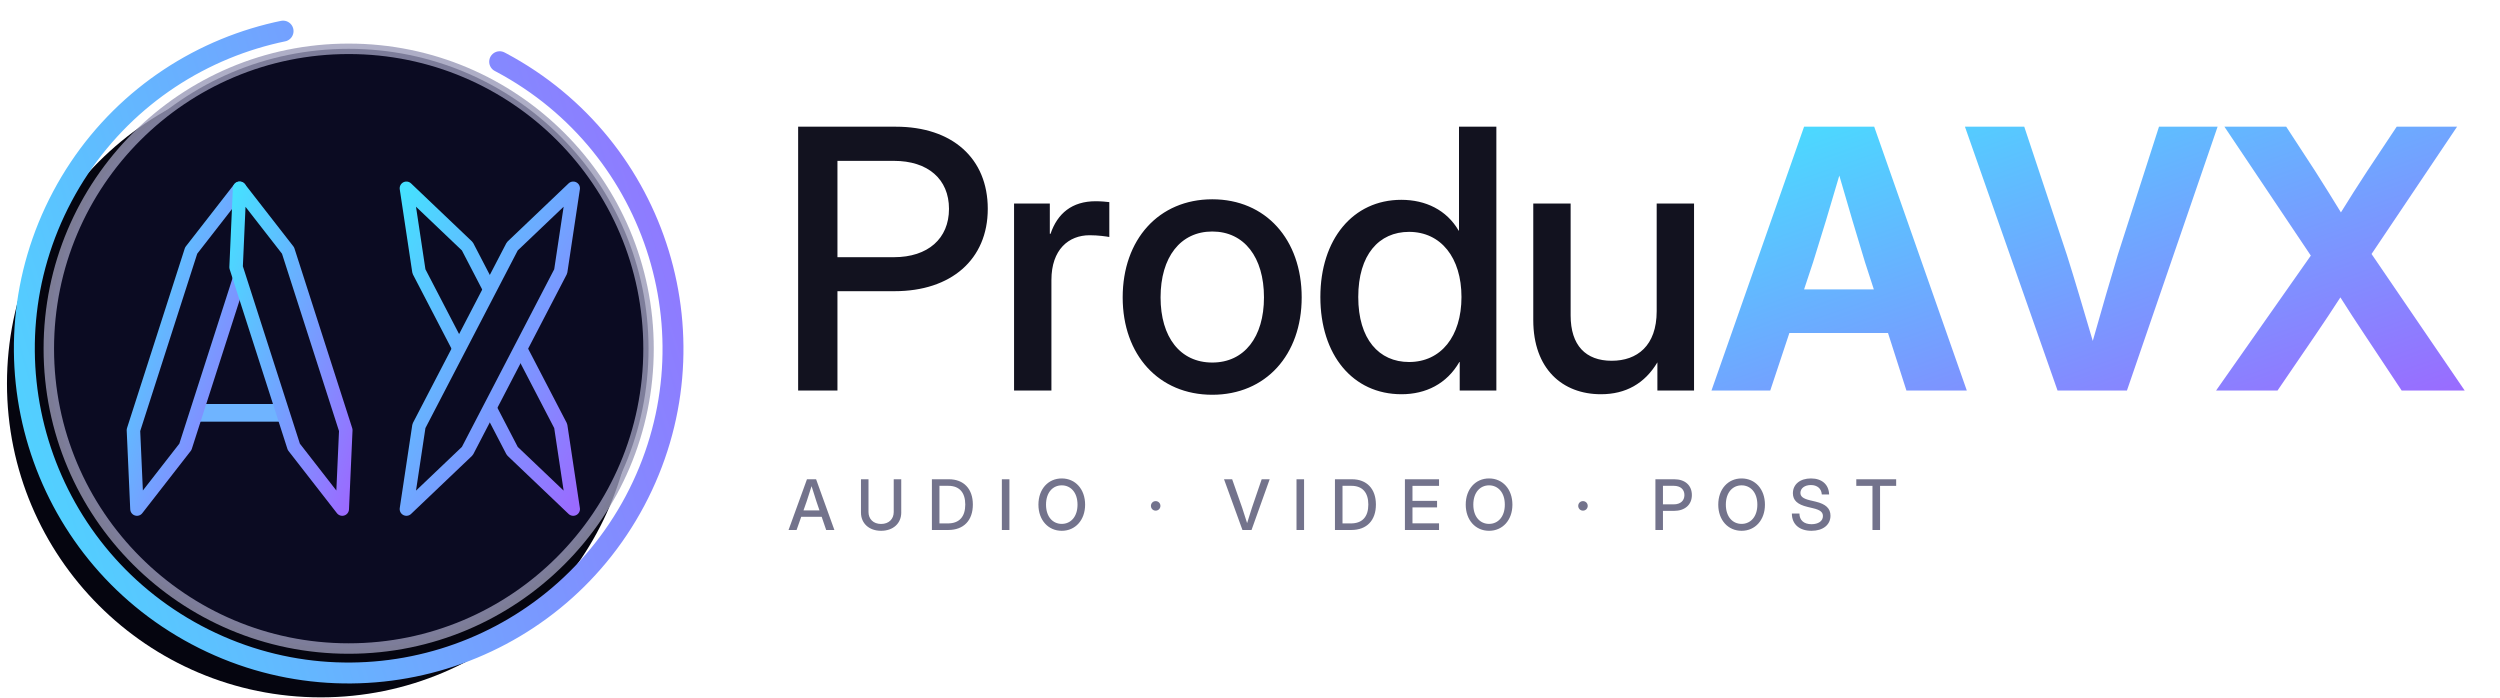
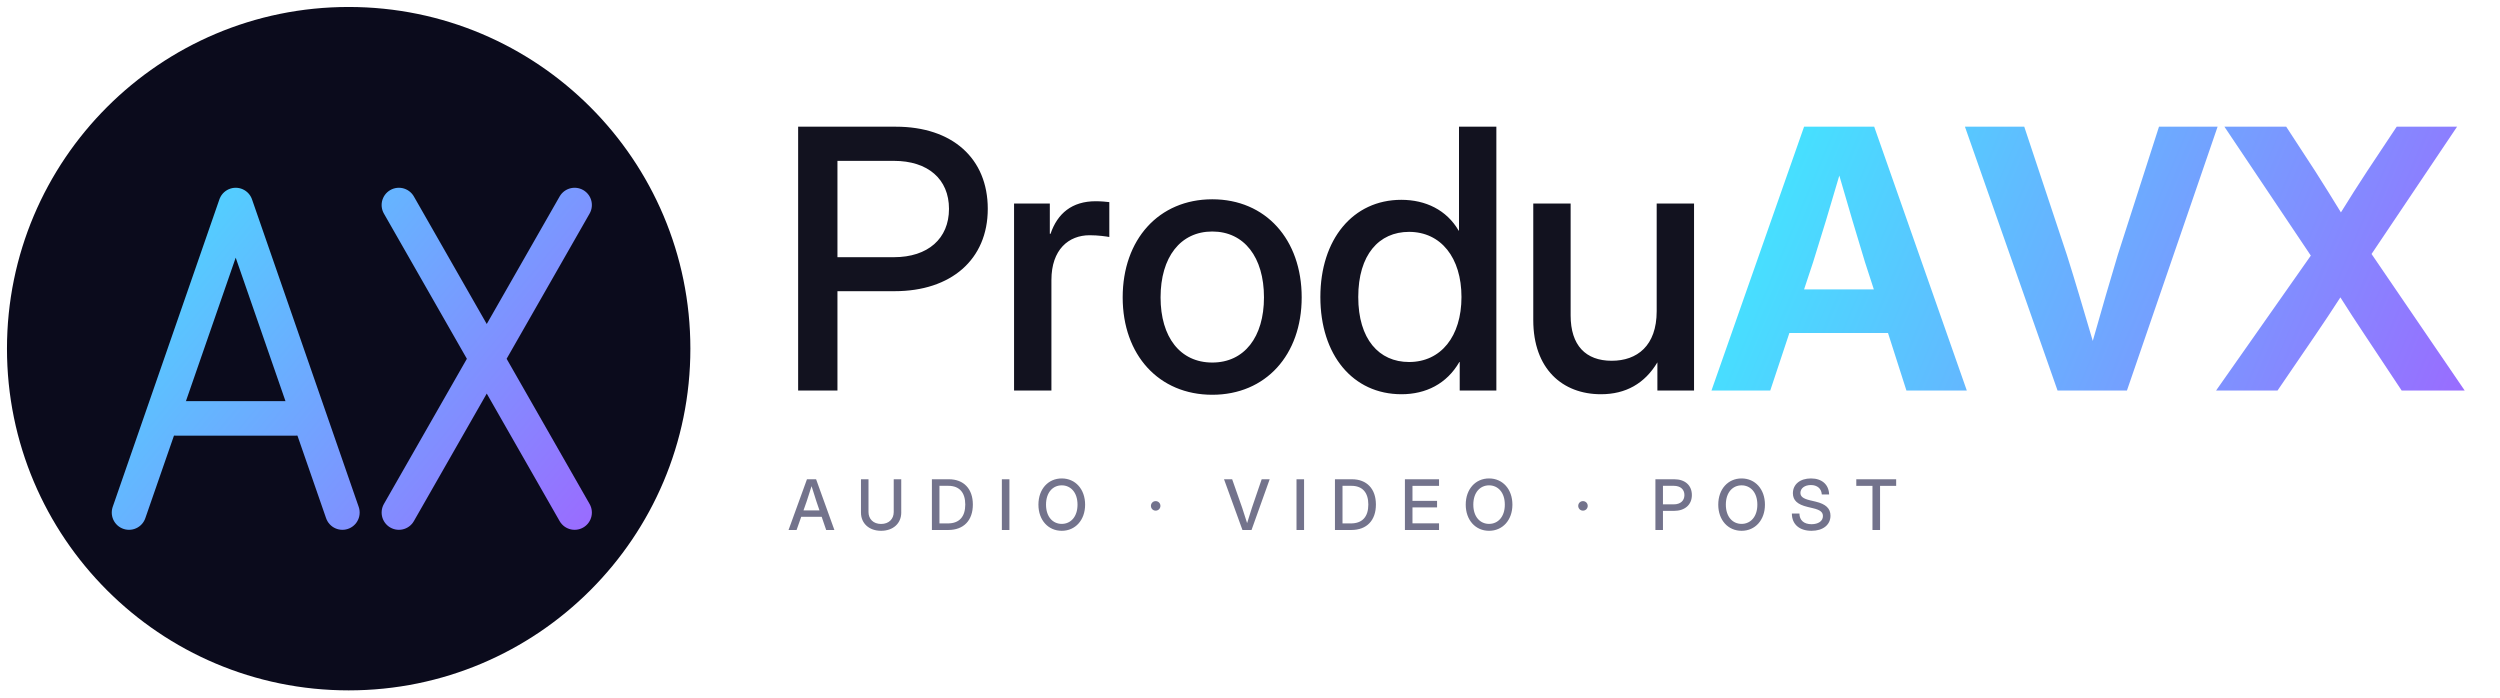
<svg xmlns="http://www.w3.org/2000/svg" viewBox="0 0 717 200" role="img" aria-label="ProduAVX">
  <defs>
-     <linearGradient id="gll" x1="0" y1="0" x2="1" y2="1">
+     <linearGradient id="gl" gradientUnits="userSpaceOnUse" x1="30" y1="40" x2="175" y2="160">
+       <stop offset="0" stop-color="#46e0ff" />
+       <stop offset="1" stop-color="#9a6bff" />
+     </linearGradient>
+     <linearGradient id="tl" gradientUnits="userSpaceOnUse" x1="516" y1="40" x2="706" y2="120">
      <stop offset="0" stop-color="#46e0ff" />
      <stop offset="1" stop-color="#9a6bff" />
    </linearGradient>
  </defs>
-   <circle cx="92" cy="110" r="90" fill="#05050f" />
-   <circle cx="100" cy="100" r="86" fill="#0b0b22" />
-   <circle cx="100" cy="100" r="86" fill="none" stroke="#9a9ab8" stroke-width="3" opacity=".8" />
-   <circle cx="100" cy="100" r="93" fill="none" stroke="url(#gll)" stroke-width="6" stroke-linecap="round" stroke-dasharray="520 64" transform="rotate(-62 100 100)" />
-   <g transform="translate(100 100) scale(.92) translate(-100 -102)">
-     <path d="M53 122H83" stroke="#6fb4ff" stroke-width="5.5" stroke-linecap="round" />
-     <path d="M34.0 152.0L49.1 132.6L67.1 76.6L66.0 52.0L50.9 71.4L32.9 127.4Z" fill="#0b0b22" stroke="url(#gll)" stroke-width="4.2" stroke-linejoin="round" />
-     <path d="M98.0 152.0L99.1 127.4L81.1 71.4L66.0 52.0L64.9 76.6L82.9 132.6Z" fill="#0b0b22" stroke="url(#gll)" stroke-width="4.2" stroke-linejoin="round" />
-     <path d="M118.0 52.0L121.9 77.9L151.0 133.9L170.0 152.0L166.1 126.1L137.0 70.1Z" fill="#0b0b22" stroke="url(#gll)" stroke-width="4.2" stroke-linejoin="round" />
-     <path d="M170.0 52.0L151.0 70.1L121.9 126.1L118.0 152.0L137.0 133.9L166.1 77.9Z" fill="#0b0b22" stroke="url(#gll)" stroke-width="4.2" stroke-linejoin="round" />
+   <circle cx="100" cy="100" r="98" fill="#0b0b1c" />
+   <g transform="translate(100 102) scale(.9) translate(-100 -102)" fill="none" stroke="url(#gl)" stroke-width="11" stroke-linecap="round" stroke-linejoin="round">
+     <path d="M30 152L64 54L98 152" />
+     <path d="M45 122H83" />
+     <path d="M116 54L172 152M172 54L116 152" />
  </g>
  <path d="M228.906 112.0H240.18V83.512H256.582C272.781 83.512 283.293 74.422 283.293 59.898C283.293 45.426 273.137 36.336 256.938 36.336H228.906ZM240.18 73.762V46.137H256.379C266.129 46.137 272.172 51.367 272.172 59.898C272.172 68.43 266.129 73.762 256.379 73.762Z M290.832 112.0H301.547V80.312C301.547 71.578 306.473 67.465 312.516 67.465C315.004 67.465 317.34 67.82 318.152 67.973V57.969C317.289 57.867 315.867 57.715 314.242 57.715C307.438 57.715 303.273 61.219 301.293 67.059H301.09V58.375H290.832Z M347.68 113.219C363.016 113.219 373.324 101.793 373.324 85.289C373.324 68.684 363.016 57.156 347.68 57.156C332.344 57.156 321.984 68.684 321.984 85.289C321.984 101.793 332.344 113.219 347.68 113.219ZM347.68 103.977C338.488 103.977 332.852 96.715 332.852 85.289C332.852 73.762 338.539 66.398 347.68 66.398C356.82 66.398 362.508 73.762 362.508 85.289C362.508 96.664 356.871 103.977 347.68 103.977Z M401.938 113.066C408.945 113.066 414.938 110.07 418.543 103.824H418.645V112.0H429.156V36.336H418.441V66.145H418.34C414.887 60.203 408.844 57.309 401.887 57.309C388.023 57.309 378.68 68.633 378.68 85.188C378.68 101.793 387.973 113.066 401.938 113.066ZM404.121 103.824C395.488 103.824 389.547 97.273 389.547 85.188C389.547 73.051 395.488 66.5 404.121 66.5C413.262 66.5 419.152 73.914 419.152 85.188C419.152 96.461 413.262 103.824 404.121 103.824Z M459.141 113.066C466.25 113.066 471.684 110.02 475.34 103.926V112.0H485.852V58.375H475.137V89.25C475.137 99.203 469.5 103.469 462.238 103.469C454.773 103.469 450.457 99.051 450.457 90.469V58.375H439.742V91.789C439.742 105.805 448.121 113.066 459.141 113.066Z" fill="#12121f" />
-   <path d="M490.852 112.0H507.711L513.195 95.496H541.48L546.762 112.0H564.078L537.52 36.336H517.41ZM517.41 83.004 520.0 75.184C522.438 67.465 524.773 59.746 527.516 50.352C530.207 59.746 532.543 67.465 534.879 75.184L537.418 83.004Z M590.102 112.0H610.008L636.008 36.336H619.199L607.367 73.152C605.184 80.363 602.848 88.488 600.207 97.781C597.465 88.488 595.078 80.363 592.793 73.152L580.555 36.336H563.543Z M635.574 112.0H653.195L664.113 96.004C666.551 92.449 668.887 88.895 671.223 85.289C673.508 88.895 675.793 92.449 678.18 96.004L688.793 112.0H706.871L680.16 72.848L704.688 36.336H687.371L678.84 49.184C676.25 53.094 673.812 57.004 671.375 60.914C668.988 57.004 666.551 53.094 664.062 49.184L655.684 36.336H637.961L662.742 73.305Z" fill="url(#gll)" />
+   <path d="M490.852 112.0H507.711L513.195 95.496H541.48L546.762 112.0H564.078L537.52 36.336H517.41ZM517.41 83.004 520.0 75.184C522.438 67.465 524.773 59.746 527.516 50.352C530.207 59.746 532.543 67.465 534.879 75.184L537.418 83.004Z M590.102 112.0H610.008L636.008 36.336H619.199L607.367 73.152C605.184 80.363 602.848 88.488 600.207 97.781C597.465 88.488 595.078 80.363 592.793 73.152L580.555 36.336H563.543Z M635.574 112.0H653.195L664.113 96.004C666.551 92.449 668.887 88.895 671.223 85.289C673.508 88.895 675.793 92.449 678.18 96.004L688.793 112.0H706.871L680.16 72.848L704.688 36.336H687.371L678.84 49.184C676.25 53.094 673.812 57.004 671.375 60.914C668.988 57.004 666.551 53.094 664.062 49.184L655.684 36.336H637.961L662.742 73.305Z" fill="url(#tl)" />
  <path d="M226.156 152.0H228.461L229.789 148.221H235.658L236.947 152.0H239.301L234.057 137.449H231.439ZM230.443 146.375 231.352 143.797C231.752 142.596 232.172 141.316 232.758 139.432C233.334 141.316 233.744 142.596 234.145 143.797L235.023 146.375Z M252.698 152.234C256.194 152.234 258.479 150.057 258.479 147.02V137.449H256.321V146.844C256.321 148.836 254.944 150.271 252.698 150.271C250.462 150.271 249.085 148.836 249.085 146.844V137.449H246.927V147.02C246.927 150.057 249.202 152.234 252.698 152.234Z M271.974 152.0C276.418 152.0 279.015 149.227 279.015 144.705C279.015 140.203 276.408 137.449 272.121 137.449H267.267V152.0ZM269.435 150.115V139.334H271.984C275.226 139.334 276.837 141.336 276.837 144.705C276.837 148.094 275.226 150.115 271.837 150.115Z M289.502 137.449H287.334V152.0H289.502Z M304.511 152.234C308.388 152.234 311.21 149.188 311.21 144.734C311.21 140.262 308.388 137.215 304.511 137.215C300.634 137.215 297.821 140.262 297.821 144.734C297.821 149.178 300.634 152.234 304.511 152.234ZM304.511 150.252C302.001 150.252 299.999 148.279 299.999 144.734C299.999 141.17 302.001 139.197 304.511 139.197C307.021 139.197 309.032 141.17 309.032 144.734C309.032 148.279 307.021 150.252 304.511 150.252Z  M331.442 146.453C332.214 146.453 332.809 145.848 332.809 145.086C332.809 144.324 332.214 143.719 331.442 143.719C330.68 143.719 330.085 144.324 330.085 145.086C330.085 145.848 330.68 146.453 331.442 146.453Z  M356.332 152.0H358.94L364.145 137.449H361.85L359.047 145.652C358.696 146.707 358.256 148.113 357.67 150.027C357.065 148.113 356.616 146.707 356.264 145.652L353.383 137.449H351.049Z M374.007 137.449H371.839V152.0H374.007Z M387.57 152.0C392.014 152.0 394.611 149.227 394.611 144.705C394.611 140.203 392.004 137.449 387.717 137.449H382.863V152.0ZM385.031 150.115V139.334H387.58C390.822 139.334 392.434 141.336 392.434 144.705C392.434 148.094 390.822 150.115 387.434 150.115Z M402.93 152.0H412.716V150.096H405.098V145.525H412.149V143.641H405.098V139.354H412.716V137.449H402.93Z M427.06 152.234C430.937 152.234 433.759 149.188 433.759 144.734C433.759 140.262 430.937 137.215 427.06 137.215C423.183 137.215 420.371 140.262 420.371 144.734C420.371 149.178 423.183 152.234 427.06 152.234ZM427.06 150.252C424.55 150.252 422.548 148.279 422.548 144.734C422.548 141.17 424.55 139.197 427.06 139.197C429.57 139.197 431.582 141.17 431.582 144.734C431.582 148.279 429.57 150.252 427.06 150.252Z  M453.991 146.453C454.763 146.453 455.359 145.848 455.359 145.086C455.359 144.324 454.763 143.719 453.991 143.719C453.23 143.719 452.634 144.324 452.634 145.086C452.634 145.848 453.23 146.453 453.991 146.453Z  M474.77 152.0H476.938V146.521H480.093C483.208 146.521 485.229 144.773 485.229 141.98C485.229 139.197 483.276 137.449 480.161 137.449H474.77ZM476.938 144.646V139.334H480.054C481.929 139.334 483.091 140.34 483.091 141.98C483.091 143.621 481.929 144.646 480.054 144.646Z M499.486 152.234C503.363 152.234 506.185 149.188 506.185 144.734C506.185 140.262 503.363 137.215 499.486 137.215C495.609 137.215 492.796 140.262 492.796 144.734C492.796 149.178 495.609 152.234 499.486 152.234ZM499.486 150.252C496.976 150.252 494.974 148.279 494.974 144.734C494.974 141.17 496.976 139.197 499.486 139.197C501.996 139.197 504.007 141.17 504.007 144.734C504.007 148.279 501.996 150.252 499.486 150.252Z M519.543 152.234C522.844 152.234 524.983 150.516 524.983 147.898C524.983 145.818 523.635 144.559 520.715 143.865L519.143 143.494C517.141 143.016 516.36 142.41 516.36 141.355C516.36 140.037 517.6 139.109 519.358 139.109C521.194 139.109 522.385 140.135 522.493 141.805H524.592C524.504 138.963 522.522 137.215 519.387 137.215C516.262 137.215 514.202 138.904 514.202 141.463C514.202 143.475 515.491 144.695 518.43 145.389L520.022 145.77C522.043 146.248 522.815 146.893 522.815 148.016C522.815 149.432 521.516 150.34 519.543 150.34C517.366 150.34 516.086 149.207 516.077 147.283H513.909C513.909 150.359 516.057 152.234 519.543 152.234Z M532.384 139.354H537.023V152.0H539.2V139.354H543.82V137.449H532.384Z" fill="#5b5b78" opacity=".85" />
</svg>
